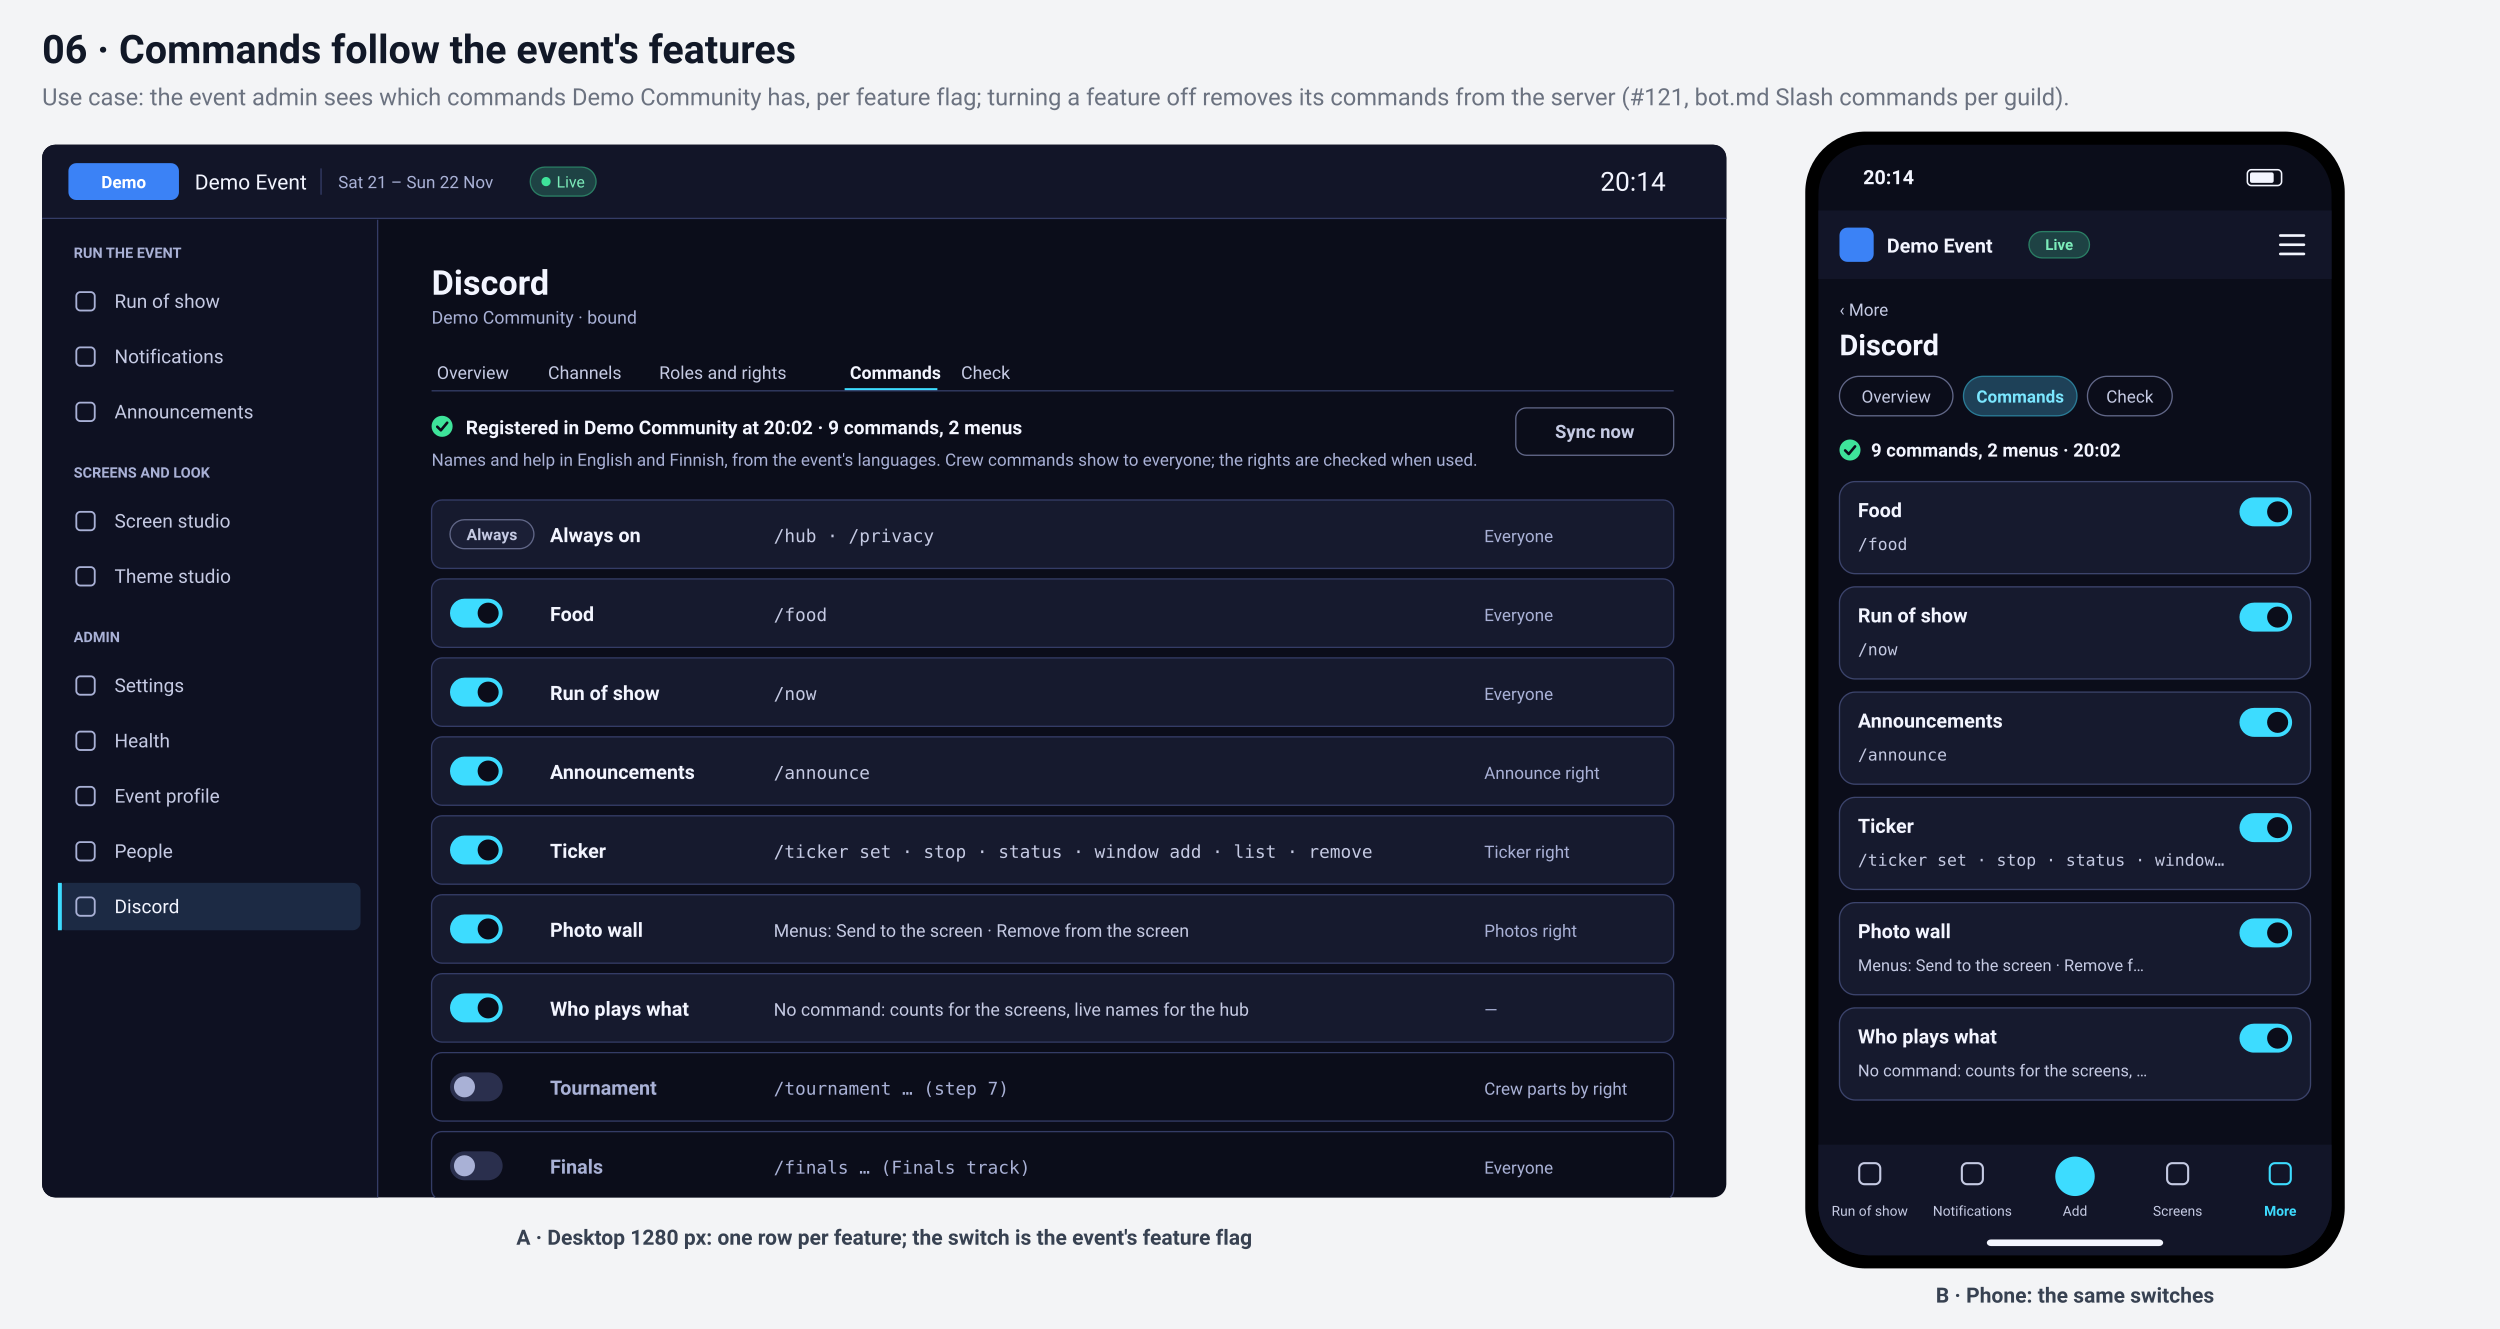
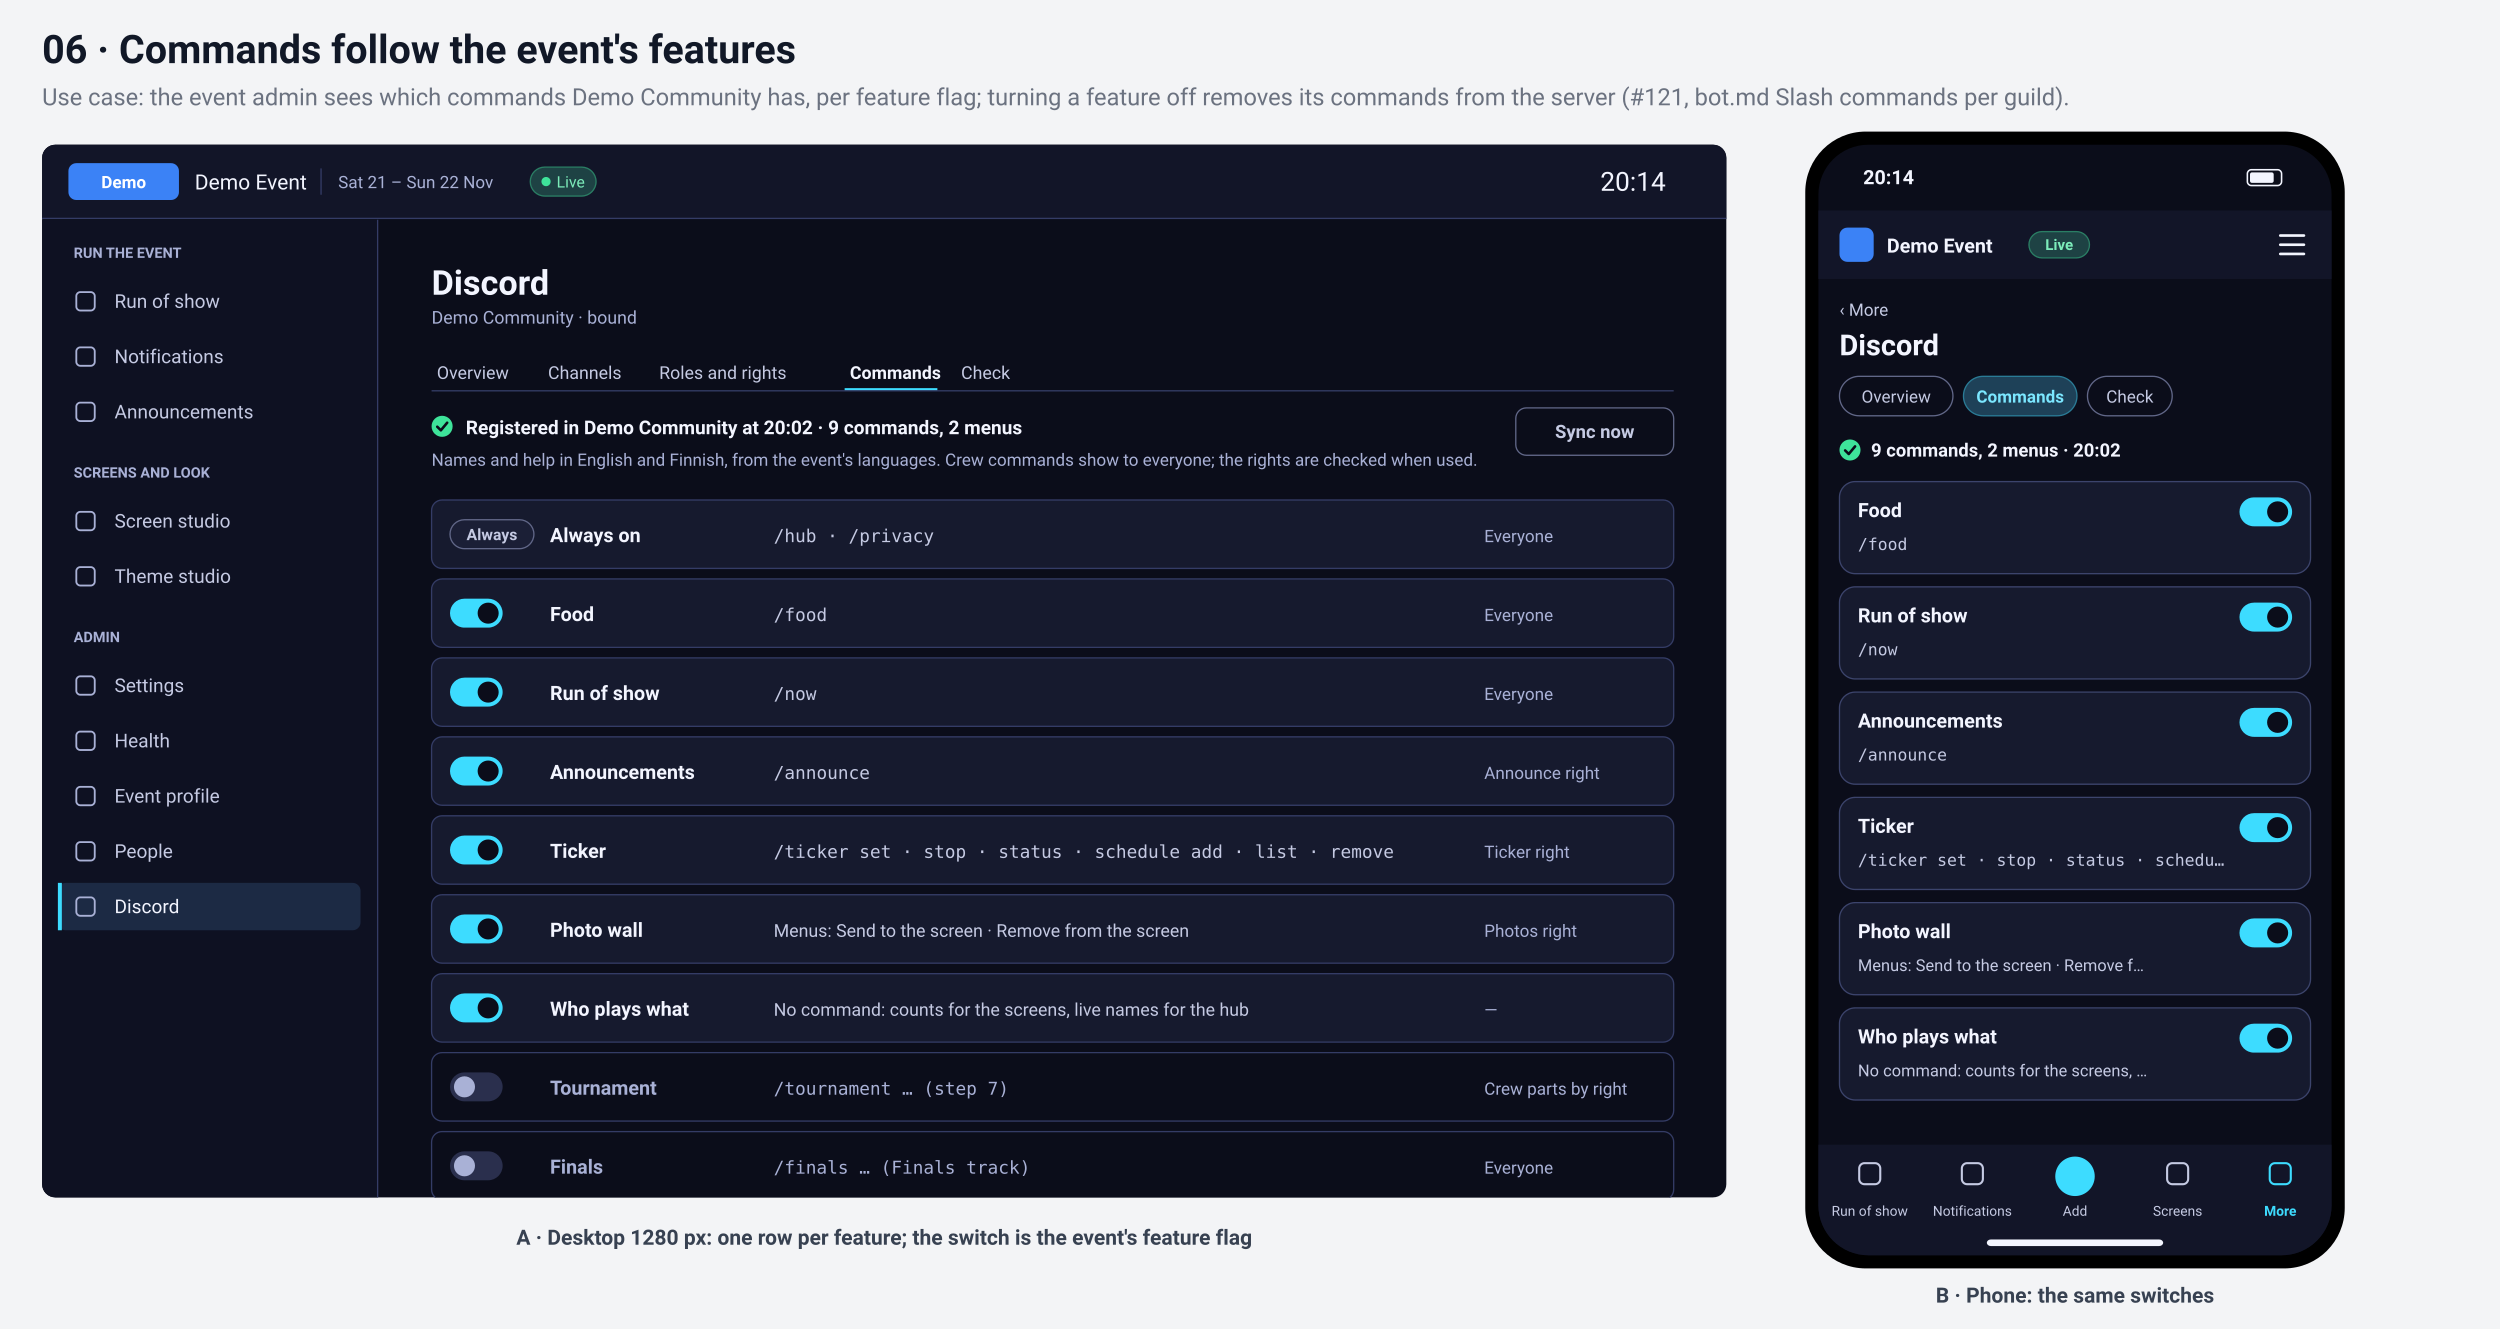
<svg xmlns="http://www.w3.org/2000/svg" viewBox="0 0 1900 1010" width="1900" height="1010" font-family="system-ui, -apple-system, 'Segoe UI', Roboto, Helvetica, Arial, sans-serif">
  <defs>
    <clipPath id="c1">
      <rect x="0" y="0" width="1280" height="800" rx="10" />
    </clipPath>
    <clipPath id="c2">
      <rect x="1382" y="110" width="390" height="844" rx="38" />
    </clipPath>
  </defs>
  <rect x="0" y="0" width="1900" height="1010" rx="0" fill="#f3f4f6" />
  <text x="32" y="48" font-size="30" fill="#111827" font-weight="700" text-anchor="start" data-box="0 1900">06 · Commands follow the event's features</text>
  <text x="32" y="80" font-size="18" fill="#6b7280" font-weight="400" text-anchor="start" data-box="0 1900">Use case: the event admin sees which commands Demo Community has, per feature flag; turning a feature off removes its commands from the server (#121, bot.md Slash commands per guild).</text>
  <g transform="translate(32,110) scale(1)">
    <g clip-path="url(#c1)">
      <rect x="0" y="0" width="1280" height="800" rx="0" fill="#0b0d1a" />
      <rect x="0" y="0" width="1280" height="56" rx="0" fill="#121528" />
      <line x1="0" y1="56" x2="1280" y2="56" stroke="#343c66" stroke-width="1" />
      <rect x="20" y="14" width="84" height="28" rx="6" fill="#3b82f6" />
      <text x="62" y="33" font-size="13" fill="#fff" font-weight="700" text-anchor="middle" data-box="22 102">Demo</text>
      <text x="116" y="34" font-size="16" fill="#f3f5ff" font-weight="400" text-anchor="start" data-box="110 210">Demo Event</text>
      <line x1="212" y1="18" x2="212" y2="38" stroke="#343c66" stroke-width="1" />
      <text x="225" y="33" font-size="13" fill="#a9b1d6" font-weight="400" text-anchor="start" data-box="220 365">Sat 21 – Sun 22 Nov</text>
      <rect x="371" y="17" width="50" height="22" rx="11" fill="#1e4244" stroke="#2a7e64" stroke-width="1" />
      <circle cx="383" cy="28" r="3.5" fill="#3ee39a" />
      <text x="391" y="32.5" font-size="12" fill="#7cecba" font-weight="400" text-anchor="start" data-box="388 420">Live</text>
      <text x="1234" y="35" font-size="20" fill="#f3f5ff" font-weight="400" text-anchor="end" data-box="1160 1240">20:14</text>
      <rect x="0" y="57" width="255" height="743" rx="0" fill="#0e1122" />
      <line x1="255" y1="57" x2="255" y2="800" stroke="#343c66" stroke-width="1" />
      <text x="24" y="86" font-size="11" fill="#a9b1d6" font-weight="600" text-anchor="start" data-box="20 250">RUN THE EVENT</text>
      <rect x="26" y="112" width="14" height="14" rx="3" fill="none" stroke="#a9b1d6" stroke-width="1.4" />
      <text x="55" y="124" font-size="14.5" fill="#c5cae3" font-weight="400" text-anchor="start" data-box="50 250">Run of show</text>
      <rect x="26" y="154" width="14" height="14" rx="3" fill="none" stroke="#a9b1d6" stroke-width="1.4" />
      <text x="55" y="166" font-size="14.5" fill="#c5cae3" font-weight="400" text-anchor="start" data-box="50 250">Notifications</text>
      <rect x="26" y="196" width="14" height="14" rx="3" fill="none" stroke="#a9b1d6" stroke-width="1.4" />
      <text x="55" y="208" font-size="14.5" fill="#c5cae3" font-weight="400" text-anchor="start" data-box="50 250">Announcements</text>
      <text x="24" y="253" font-size="11" fill="#a9b1d6" font-weight="600" text-anchor="start" data-box="20 250">SCREENS AND LOOK</text>
      <rect x="26" y="279" width="14" height="14" rx="3" fill="none" stroke="#a9b1d6" stroke-width="1.4" />
      <text x="55" y="291" font-size="14.5" fill="#c5cae3" font-weight="400" text-anchor="start" data-box="50 250">Screen studio</text>
      <rect x="26" y="321" width="14" height="14" rx="3" fill="none" stroke="#a9b1d6" stroke-width="1.4" />
      <text x="55" y="333" font-size="14.5" fill="#c5cae3" font-weight="400" text-anchor="start" data-box="50 250">Theme studio</text>
      <text x="24" y="378" font-size="11" fill="#a9b1d6" font-weight="600" text-anchor="start" data-box="20 250">ADMIN</text>
      <rect x="26" y="404" width="14" height="14" rx="3" fill="none" stroke="#a9b1d6" stroke-width="1.4" />
      <text x="55" y="416" font-size="14.5" fill="#c5cae3" font-weight="400" text-anchor="start" data-box="50 250">Settings</text>
      <rect x="26" y="446" width="14" height="14" rx="3" fill="none" stroke="#a9b1d6" stroke-width="1.4" />
      <text x="55" y="458" font-size="14.5" fill="#c5cae3" font-weight="400" text-anchor="start" data-box="50 250">Health</text>
      <rect x="26" y="488" width="14" height="14" rx="3" fill="none" stroke="#a9b1d6" stroke-width="1.4" />
      <text x="55" y="500" font-size="14.5" fill="#c5cae3" font-weight="400" text-anchor="start" data-box="50 250">Event profile</text>
      <rect x="26" y="530" width="14" height="14" rx="3" fill="none" stroke="#a9b1d6" stroke-width="1.4" />
      <text x="55" y="542" font-size="14.5" fill="#c5cae3" font-weight="400" text-anchor="start" data-box="50 250">People</text>
      <rect x="12" y="561" width="230" height="36" rx="6" fill="#1c2a44" />
      <rect x="12" y="561" width="3" height="36" rx="0" fill="#3ddcff" />
      <rect x="26" y="572" width="14" height="14" rx="3" fill="none" stroke="#a9b1d6" stroke-width="1.4" />
      <text x="55" y="584" font-size="14.5" fill="#f3f5ff" font-weight="400" text-anchor="start" data-box="50 250">Discord</text>
      <text x="296" y="114" font-size="26" fill="#f3f5ff" font-weight="600" text-anchor="start" data-box="296 1240">Discord</text>
      <text x="296" y="136" font-size="13.5" fill="#a9b1d6" font-weight="400" text-anchor="start" data-box="296 1240">Demo Community · bound</text>
      <text x="300" y="178" font-size="13.5" fill="#c5cae3" font-weight="400" text-anchor="start" data-box="298 378.48">Overview</text>
      <text x="384.48" y="178" font-size="13.5" fill="#c5cae3" font-weight="400" text-anchor="start" data-box="382.48 462.96">Channels</text>
      <text x="468.96" y="178" font-size="13.5" fill="#c5cae3" font-weight="400" text-anchor="start" data-box="466.96 607.92">Roles and rights</text>
      <text x="613.92" y="178" font-size="13.5" fill="#f3f5ff" font-weight="600" text-anchor="start" data-box="611.92 692.4">Commands</text>
      <line x1="609.92" y1="186" x2="680.4" y2="186" stroke="#3ddcff" stroke-width="2" />
      <text x="698.4" y="178" font-size="13.5" fill="#c5cae3" font-weight="400" text-anchor="start" data-box="696.4 754.2">Check</text>
      <line x1="296" y1="187" x2="1240" y2="187" stroke="#343c66" stroke-width="1" />
      <circle cx="304" cy="214" r="8" fill="#3ee39a" />
      <path d="M300.32,214.32 l2.72,2.72 l4.8,-5.76" fill="none" stroke="#0b0d1a" stroke-width="2" stroke-linecap="round" stroke-linejoin="round" />
      <text x="322" y="220" font-size="14.5" fill="#f3f5ff" font-weight="600" text-anchor="start" data-box="296 1240">Registered in Demo Community at 20:02 · 9 commands, 2 menus</text>
      <rect x="1120" y="200" width="120" height="36" rx="8" fill="none" stroke="#616788" stroke-width="1" />
      <text x="1180" y="222.9" font-size="14" fill="#c5cae3" font-weight="600" text-anchor="middle" data-box="1124 1236">Sync now</text>
      <text x="296" y="244" font-size="13" fill="#a9b1d6" font-weight="400" text-anchor="start" data-box="296 1240">Names and help in English and Finnish, from the event's languages. Crew commands show to everyone; the rights are checked when used.</text>
      <rect x="296" y="270" width="944" height="52" rx="8" fill="#161a2e" stroke="#343c66" stroke-width="1" />
      <rect x="310" y="285" width="63.76" height="22" rx="11" fill="#1b1f36" stroke="#616788" stroke-width="1" />
      <text x="341.88" y="300.5" font-size="12" fill="#c5cae3" font-weight="600" text-anchor="middle" data-box="313 370.76">Always</text>
      <text x="386" y="302" font-size="15" fill="#f3f5ff" font-weight="600" text-anchor="start" data-box="384 546">Always on</text>
      <text x="556" y="302" font-size="13.5" fill="#c5cae3" font-weight="400" text-anchor="start" data-box="552 1076" font-family="ui-monospace, monospace">/hub · /privacy</text>
      <text x="1096" y="302" font-size="13" fill="#a9b1d6" font-weight="400" text-anchor="start" data-box="1092 1226">Everyone</text>
      <rect x="296" y="330" width="944" height="52" rx="8" fill="#161a2e" stroke="#343c66" stroke-width="1" />
      <rect x="310" y="345" width="40" height="22" rx="11" fill="#3ddcff" />
      <circle cx="339" cy="356" r="8" fill="#0b0d1a" />
      <text x="386" y="362" font-size="15" fill="#f3f5ff" font-weight="600" text-anchor="start" data-box="384 546">Food</text>
      <text x="556" y="362" font-size="13.5" fill="#c5cae3" font-weight="400" text-anchor="start" data-box="552 1076" font-family="ui-monospace, monospace">/food</text>
      <text x="1096" y="362" font-size="13" fill="#a9b1d6" font-weight="400" text-anchor="start" data-box="1092 1226">Everyone</text>
      <rect x="296" y="390" width="944" height="52" rx="8" fill="#161a2e" stroke="#343c66" stroke-width="1" />
      <rect x="310" y="405" width="40" height="22" rx="11" fill="#3ddcff" />
      <circle cx="339" cy="416" r="8" fill="#0b0d1a" />
      <text x="386" y="422" font-size="15" fill="#f3f5ff" font-weight="600" text-anchor="start" data-box="384 546">Run of show</text>
      <text x="556" y="422" font-size="13.5" fill="#c5cae3" font-weight="400" text-anchor="start" data-box="552 1076" font-family="ui-monospace, monospace">/now</text>
      <text x="1096" y="422" font-size="13" fill="#a9b1d6" font-weight="400" text-anchor="start" data-box="1092 1226">Everyone</text>
      <rect x="296" y="450" width="944" height="52" rx="8" fill="#161a2e" stroke="#343c66" stroke-width="1" />
      <rect x="310" y="465" width="40" height="22" rx="11" fill="#3ddcff" />
      <circle cx="339" cy="476" r="8" fill="#0b0d1a" />
      <text x="386" y="482" font-size="15" fill="#f3f5ff" font-weight="600" text-anchor="start" data-box="384 546">Announcements</text>
      <text x="556" y="482" font-size="13.5" fill="#c5cae3" font-weight="400" text-anchor="start" data-box="552 1076" font-family="ui-monospace, monospace">/announce</text>
      <text x="1096" y="482" font-size="13" fill="#a9b1d6" font-weight="400" text-anchor="start" data-box="1092 1226">Announce right</text>
      <rect x="296" y="510" width="944" height="52" rx="8" fill="#161a2e" stroke="#343c66" stroke-width="1" />
      <rect x="310" y="525" width="40" height="22" rx="11" fill="#3ddcff" />
      <circle cx="339" cy="536" r="8" fill="#0b0d1a" />
      <text x="386" y="542" font-size="15" fill="#f3f5ff" font-weight="600" text-anchor="start" data-box="384 546">Ticker</text>
-       <text x="556" y="542" font-size="13.5" fill="#c5cae3" font-weight="400" text-anchor="start" data-box="552 1076" font-family="ui-monospace, monospace">/ticker set · stop · status · window add · list · remove</text>
+       <text x="556" y="542" font-size="13.5" fill="#c5cae3" font-weight="400" text-anchor="start" data-box="552 1076" font-family="ui-monospace, monospace">/ticker set · stop · status · schedule add · list · remove</text>
      <text x="1096" y="542" font-size="13" fill="#a9b1d6" font-weight="400" text-anchor="start" data-box="1092 1226">Ticker right</text>
      <rect x="296" y="570" width="944" height="52" rx="8" fill="#161a2e" stroke="#343c66" stroke-width="1" />
      <rect x="310" y="585" width="40" height="22" rx="11" fill="#3ddcff" />
      <circle cx="339" cy="596" r="8" fill="#0b0d1a" />
      <text x="386" y="602" font-size="15" fill="#f3f5ff" font-weight="600" text-anchor="start" data-box="384 546">Photo wall</text>
      <text x="556" y="602" font-size="13.5" fill="#c5cae3" font-weight="400" text-anchor="start" data-box="552 1076">Menus: Send to the screen · Remove from the screen</text>
      <text x="1096" y="602" font-size="13" fill="#a9b1d6" font-weight="400" text-anchor="start" data-box="1092 1226">Photos right</text>
      <rect x="296" y="630" width="944" height="52" rx="8" fill="#161a2e" stroke="#343c66" stroke-width="1" />
      <rect x="310" y="645" width="40" height="22" rx="11" fill="#3ddcff" />
      <circle cx="339" cy="656" r="8" fill="#0b0d1a" />
      <text x="386" y="662" font-size="15" fill="#f3f5ff" font-weight="600" text-anchor="start" data-box="384 546">Who plays what</text>
      <text x="556" y="662" font-size="13.5" fill="#c5cae3" font-weight="400" text-anchor="start" data-box="552 1076">No command: counts for the screens, live names for the hub</text>
      <text x="1096" y="662" font-size="13" fill="#a9b1d6" font-weight="400" text-anchor="start" data-box="1092 1226">—</text>
      <rect x="296" y="690" width="944" height="52" rx="8" fill="#0b0d1a" stroke="#343c66" stroke-width="1" />
      <rect x="310" y="705" width="40" height="22" rx="11" fill="#2a2f4d" />
      <circle cx="321" cy="716" r="8" fill="#a9b1d6" />
      <text x="386" y="722" font-size="15" fill="#a9b1d6" font-weight="600" text-anchor="start" data-box="384 546">Tournament</text>
      <text x="556" y="722" font-size="13.5" fill="#a9b1d6" font-weight="400" text-anchor="start" data-box="552 1076" font-family="ui-monospace, monospace">/tournament … (step 7)</text>
      <text x="1096" y="722" font-size="13" fill="#a9b1d6" font-weight="400" text-anchor="start" data-box="1092 1226">Crew parts by right</text>
      <rect x="296" y="750" width="944" height="52" rx="8" fill="#0b0d1a" stroke="#343c66" stroke-width="1" />
      <rect x="310" y="765" width="40" height="22" rx="11" fill="#2a2f4d" />
      <circle cx="321" cy="776" r="8" fill="#a9b1d6" />
      <text x="386" y="782" font-size="15" fill="#a9b1d6" font-weight="600" text-anchor="start" data-box="384 546">Finals</text>
      <text x="556" y="782" font-size="13.5" fill="#a9b1d6" font-weight="400" text-anchor="start" data-box="552 1076" font-family="ui-monospace, monospace">/finals … (Finals track)</text>
      <text x="1096" y="782" font-size="13" fill="#a9b1d6" font-weight="400" text-anchor="start" data-box="1092 1226">Everyone</text>
    </g>
  </g>
  <text x="672" y="946" font-size="16" fill="#374151" font-weight="600" text-anchor="middle" data-box="32 1312">A · Desktop 1280 px: one row per feature; the switch is the event's feature flag</text>
  <rect x="1372" y="100" width="410" height="864" rx="46" fill="#000" />
  <g clip-path="url(#c2)">
    <rect x="1382" y="110" width="390" height="844" rx="0" fill="#0b0d1a" />
    <text x="1416" y="140" font-size="15" fill="#f3f5ff" font-weight="600" text-anchor="start" data-box="1382 1772">20:14</text>
    <rect x="1708" y="129" width="26" height="12" rx="3" fill="none" stroke="#f3f5ff" stroke-width="1.2" />
    <rect x="1710" y="131" width="18" height="8" rx="1.5" fill="#f3f5ff" />
    <rect x="1382" y="160" width="390" height="52" rx="0" fill="#121528" />
    <rect x="1398" y="173" width="26" height="26" rx="6" fill="#3b82f6" />
    <text x="1434" y="192" font-size="15" fill="#f3f5ff" font-weight="600" text-anchor="start" data-box="1382 1772">Demo Event</text>
    <rect x="1542" y="176" width="46" height="20" rx="10" fill="#1e4244" stroke="#2a7e64" stroke-width="1" />
    <text x="1565" y="190" font-size="11.5" fill="#7cecba" font-weight="600" text-anchor="middle" data-box="1544 1586">Live</text>
    <rect x="1732" y="178" width="20" height="2" rx="1" fill="#f3f5ff" />
    <rect x="1732" y="185" width="20" height="2" rx="1" fill="#f3f5ff" />
    <rect x="1732" y="192" width="20" height="2" rx="1" fill="#f3f5ff" />
    <text x="1398" y="240" font-size="13" fill="#c5cae3" font-weight="400" text-anchor="start" data-box="1382 1772">‹ More</text>
    <text x="1398" y="270" font-size="22" fill="#f3f5ff" font-weight="600" text-anchor="start" data-box="1382 1772">Discord</text>
    <rect x="1398" y="286" width="86.24" height="30" rx="15" fill="none" stroke="#616788" stroke-width="1" />
    <text x="1441.12" y="306" font-size="13" fill="#c5cae3" font-weight="400" text-anchor="middle" data-box="1402 1480.24">Overview</text>
    <rect x="1492.24" y="286" width="86.24" height="30" rx="15" fill="#1e4158" stroke="#2a7b96" stroke-width="1" />
    <text x="1535.36" y="306" font-size="13" fill="#7be7ff" font-weight="600" text-anchor="middle" data-box="1496.24 1574.48">Commands</text>
    <rect x="1586.48" y="286" width="64.4" height="30" rx="15" fill="none" stroke="#616788" stroke-width="1" />
    <text x="1618.68" y="306" font-size="13" fill="#c5cae3" font-weight="400" text-anchor="middle" data-box="1590.48 1646.88">Check</text>
    <rect x="1382" y="870" width="390" height="84" rx="0" fill="#121528" />
    <rect x="1413" y="884" width="16" height="16" rx="4" fill="none" stroke="#c5cae3" stroke-width="1.6" />
    <text x="1421" y="924" font-size="10.5" fill="#c5cae3" font-weight="400" text-anchor="middle" data-box="1382 1460">Run of show</text>
    <rect x="1491" y="884" width="16" height="16" rx="4" fill="none" stroke="#c5cae3" stroke-width="1.6" />
    <text x="1499" y="924" font-size="10.5" fill="#c5cae3" font-weight="400" text-anchor="middle" data-box="1460 1538">Notifications</text>
    <circle cx="1577" cy="894" r="15" fill="#3ddcff" />
    <text x="1577" y="924" font-size="10.5" fill="#c5cae3" font-weight="400" text-anchor="middle" data-box="1538 1616">Add</text>
    <rect x="1647" y="884" width="16" height="16" rx="4" fill="none" stroke="#c5cae3" stroke-width="1.6" />
    <text x="1655" y="924" font-size="10.5" fill="#c5cae3" font-weight="400" text-anchor="middle" data-box="1616 1694">Screens</text>
    <rect x="1725" y="884" width="16" height="16" rx="4" fill="none" stroke="#3ddcff" stroke-width="1.6" />
    <text x="1733" y="924" font-size="10.5" fill="#3ddcff" font-weight="600" text-anchor="middle" data-box="1694 1772">More</text>
    <rect x="1510" y="942" width="134" height="5" rx="3" fill="#f3f5ff" />
    <circle cx="1406" cy="342" r="8" fill="#3ee39a" />
    <path d="M1402.32,342.32 l2.72,2.72 l4.8,-5.76" fill="none" stroke="#0b0d1a" stroke-width="2" stroke-linecap="round" stroke-linejoin="round" />
    <text x="1422" y="347" font-size="14" fill="#f3f5ff" font-weight="600" text-anchor="start" data-box="1398 1756">9 commands, 2 menus · 20:02</text>
    <rect x="1398" y="366" width="358" height="70" rx="12" fill="#161a2e" stroke="#3c446c" stroke-width="1" />
    <text x="1412" y="393" font-size="15" fill="#f3f5ff" font-weight="600" text-anchor="start" data-box="1412 1742">Food</text>
    <rect x="1702" y="378" width="40" height="22" rx="11" fill="#3ddcff" />
    <circle cx="1731" cy="389" r="8" fill="#0b0d1a" />
    <text x="1412" y="418" font-size="12.5" fill="#c5cae3" font-weight="400" text-anchor="start" data-box="1412 1742" font-family="ui-monospace, monospace">/food</text>
    <rect x="1398" y="446" width="358" height="70" rx="12" fill="#161a2e" stroke="#3c446c" stroke-width="1" />
    <text x="1412" y="473" font-size="15" fill="#f3f5ff" font-weight="600" text-anchor="start" data-box="1412 1742">Run of show</text>
    <rect x="1702" y="458" width="40" height="22" rx="11" fill="#3ddcff" />
    <circle cx="1731" cy="469" r="8" fill="#0b0d1a" />
    <text x="1412" y="498" font-size="12.5" fill="#c5cae3" font-weight="400" text-anchor="start" data-box="1412 1742" font-family="ui-monospace, monospace">/now</text>
    <rect x="1398" y="526" width="358" height="70" rx="12" fill="#161a2e" stroke="#3c446c" stroke-width="1" />
    <text x="1412" y="553" font-size="15" fill="#f3f5ff" font-weight="600" text-anchor="start" data-box="1412 1742">Announcements</text>
    <rect x="1702" y="538" width="40" height="22" rx="11" fill="#3ddcff" />
    <circle cx="1731" cy="549" r="8" fill="#0b0d1a" />
    <text x="1412" y="578" font-size="12.5" fill="#c5cae3" font-weight="400" text-anchor="start" data-box="1412 1742" font-family="ui-monospace, monospace">/announce</text>
    <rect x="1398" y="606" width="358" height="70" rx="12" fill="#161a2e" stroke="#3c446c" stroke-width="1" />
    <text x="1412" y="633" font-size="15" fill="#f3f5ff" font-weight="600" text-anchor="start" data-box="1412 1742">Ticker</text>
    <rect x="1702" y="618" width="40" height="22" rx="11" fill="#3ddcff" />
    <circle cx="1731" cy="629" r="8" fill="#0b0d1a" />
-     <text x="1412" y="658" font-size="12.5" fill="#c5cae3" font-weight="400" text-anchor="start" data-box="1412 1742" font-family="ui-monospace, monospace">/ticker set · stop · status · window…</text>
+     <text x="1412" y="658" font-size="12.5" fill="#c5cae3" font-weight="400" text-anchor="start" data-box="1412 1742" font-family="ui-monospace, monospace">/ticker set · stop · status · schedu…</text>
    <rect x="1398" y="686" width="358" height="70" rx="12" fill="#161a2e" stroke="#3c446c" stroke-width="1" />
    <text x="1412" y="713" font-size="15" fill="#f3f5ff" font-weight="600" text-anchor="start" data-box="1412 1742">Photo wall</text>
    <rect x="1702" y="698" width="40" height="22" rx="11" fill="#3ddcff" />
    <circle cx="1731" cy="709" r="8" fill="#0b0d1a" />
    <text x="1412" y="738" font-size="12.5" fill="#c5cae3" font-weight="400" text-anchor="start" data-box="1412 1742">Menus: Send to the screen · Remove f…</text>
    <rect x="1398" y="766" width="358" height="70" rx="12" fill="#161a2e" stroke="#3c446c" stroke-width="1" />
    <text x="1412" y="793" font-size="15" fill="#f3f5ff" font-weight="600" text-anchor="start" data-box="1412 1742">Who plays what</text>
    <rect x="1702" y="778" width="40" height="22" rx="11" fill="#3ddcff" />
    <circle cx="1731" cy="789" r="8" fill="#0b0d1a" />
    <text x="1412" y="818" font-size="12.5" fill="#c5cae3" font-weight="400" text-anchor="start" data-box="1412 1742">No command: counts for the screens, …</text>
  </g>
  <text x="1577" y="990" font-size="16" fill="#374151" font-weight="600" text-anchor="middle" data-box="1372 1782">B · Phone: the same switches</text>
</svg>
